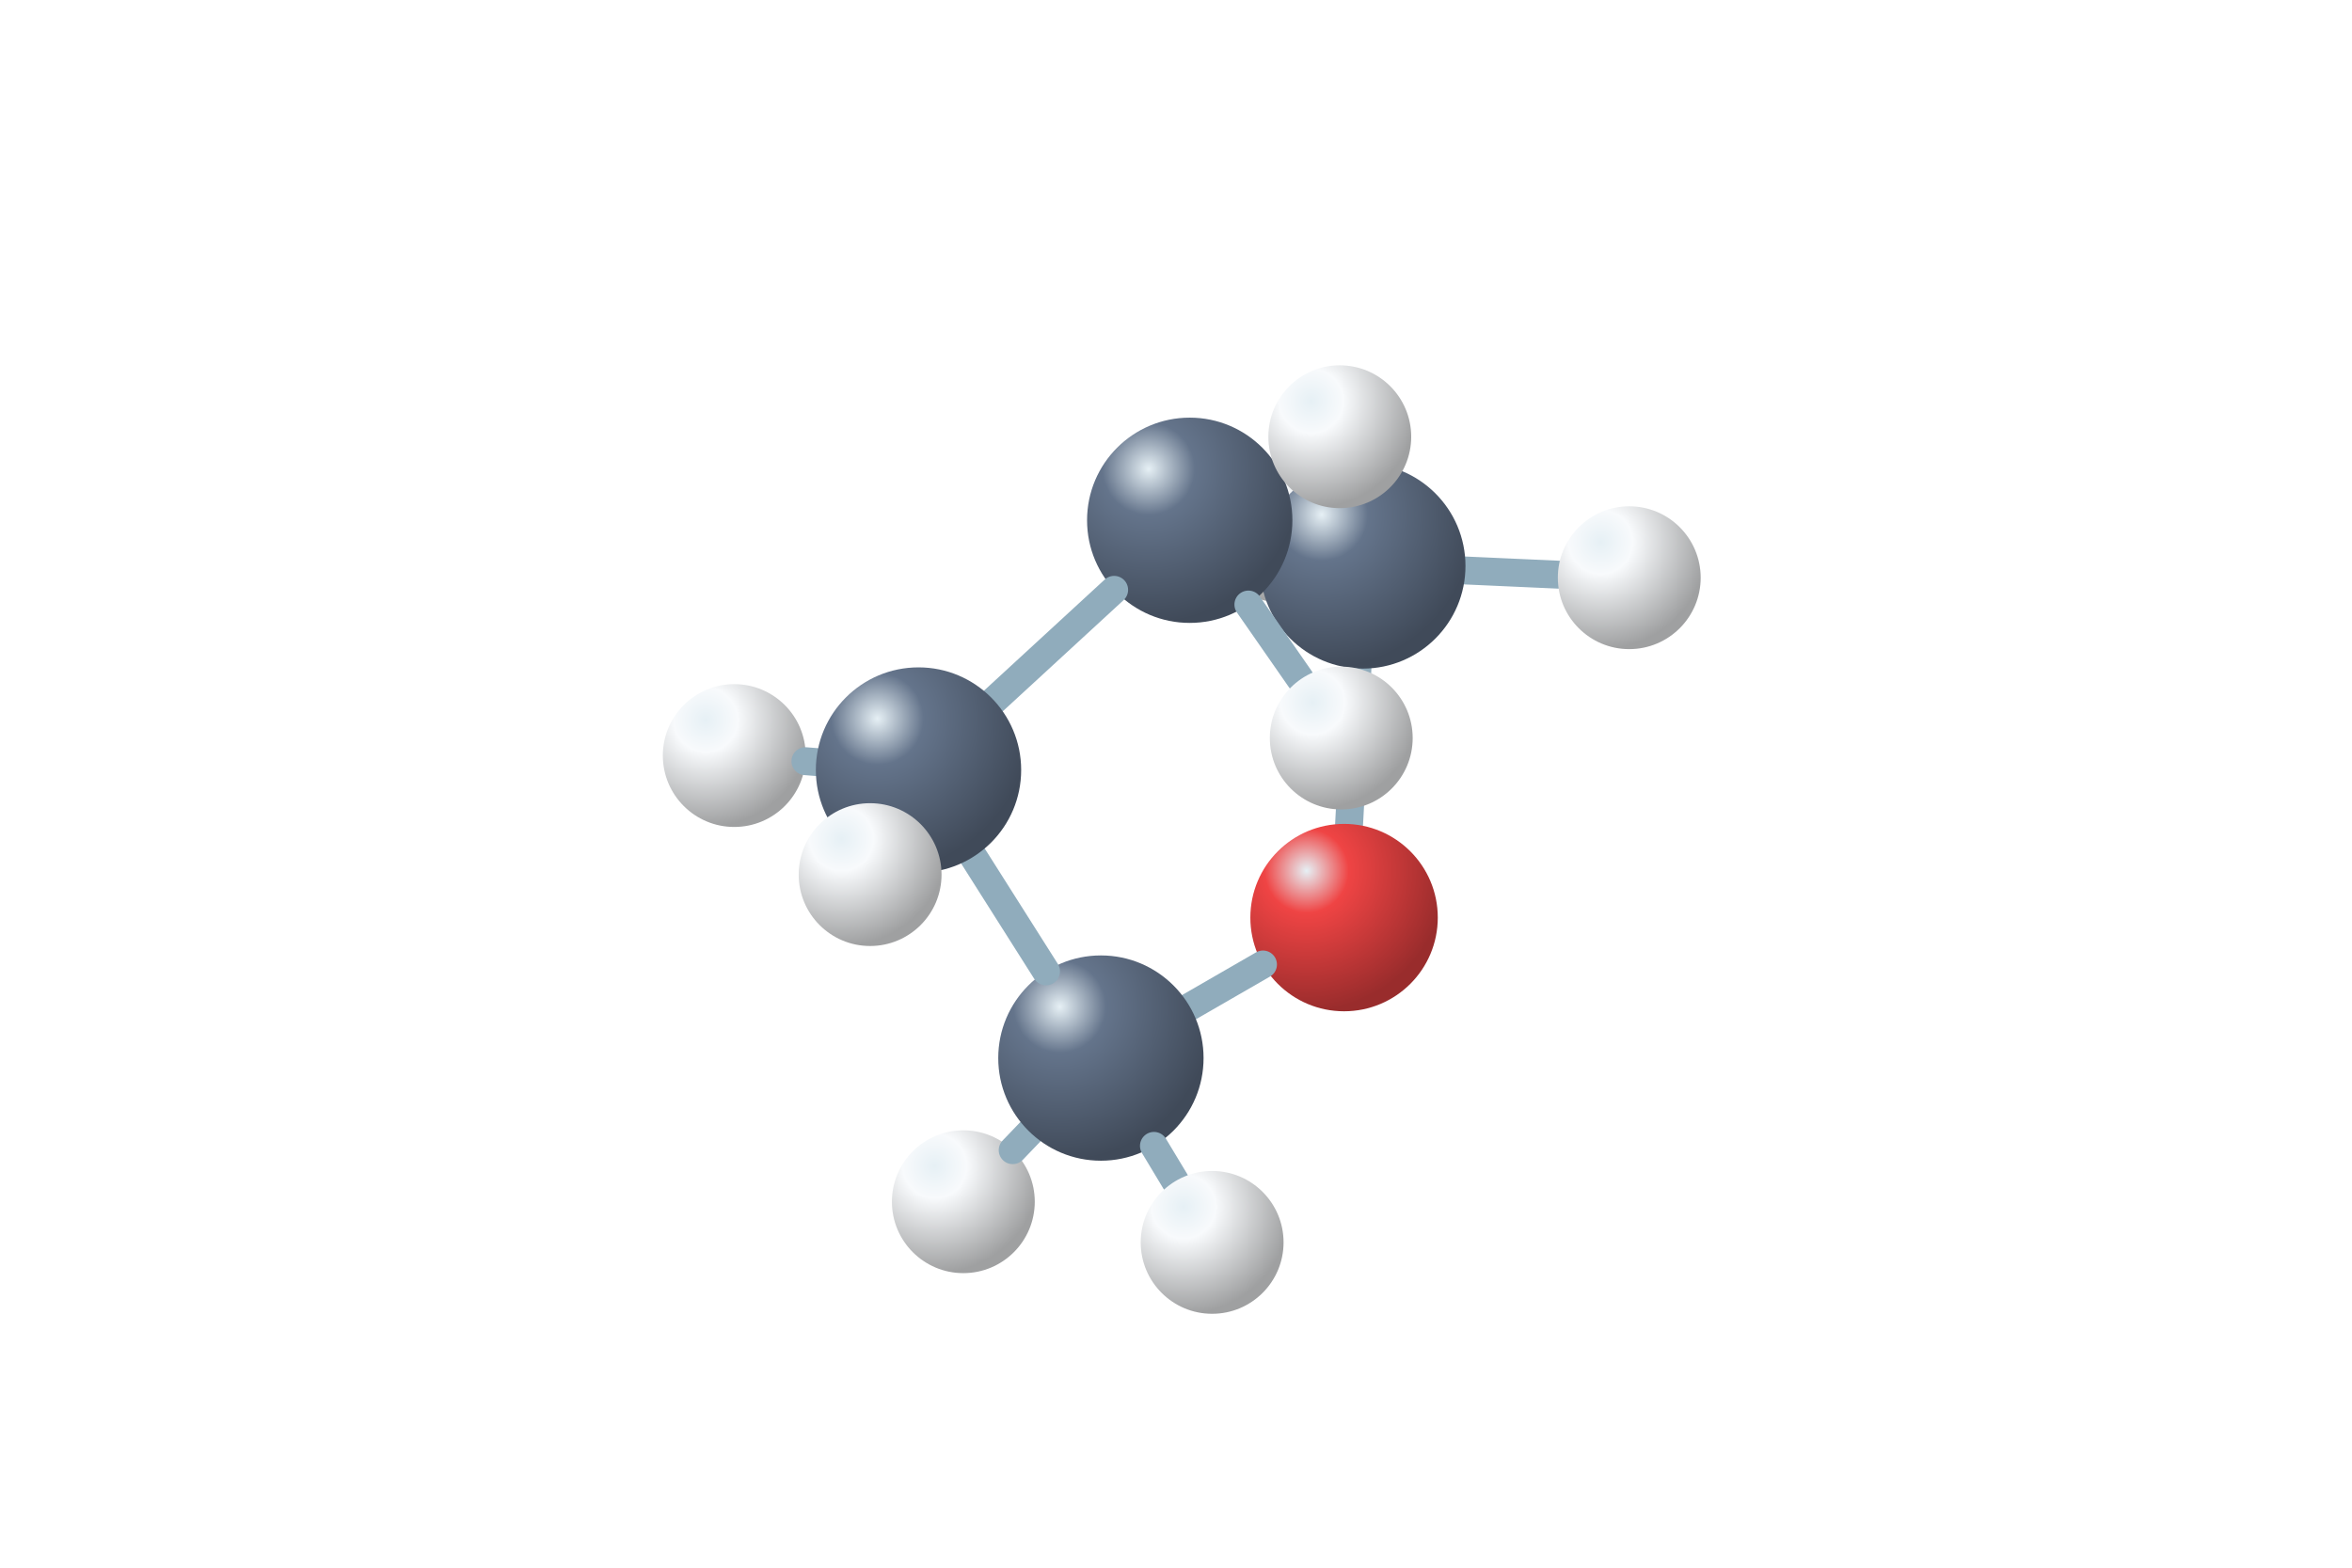
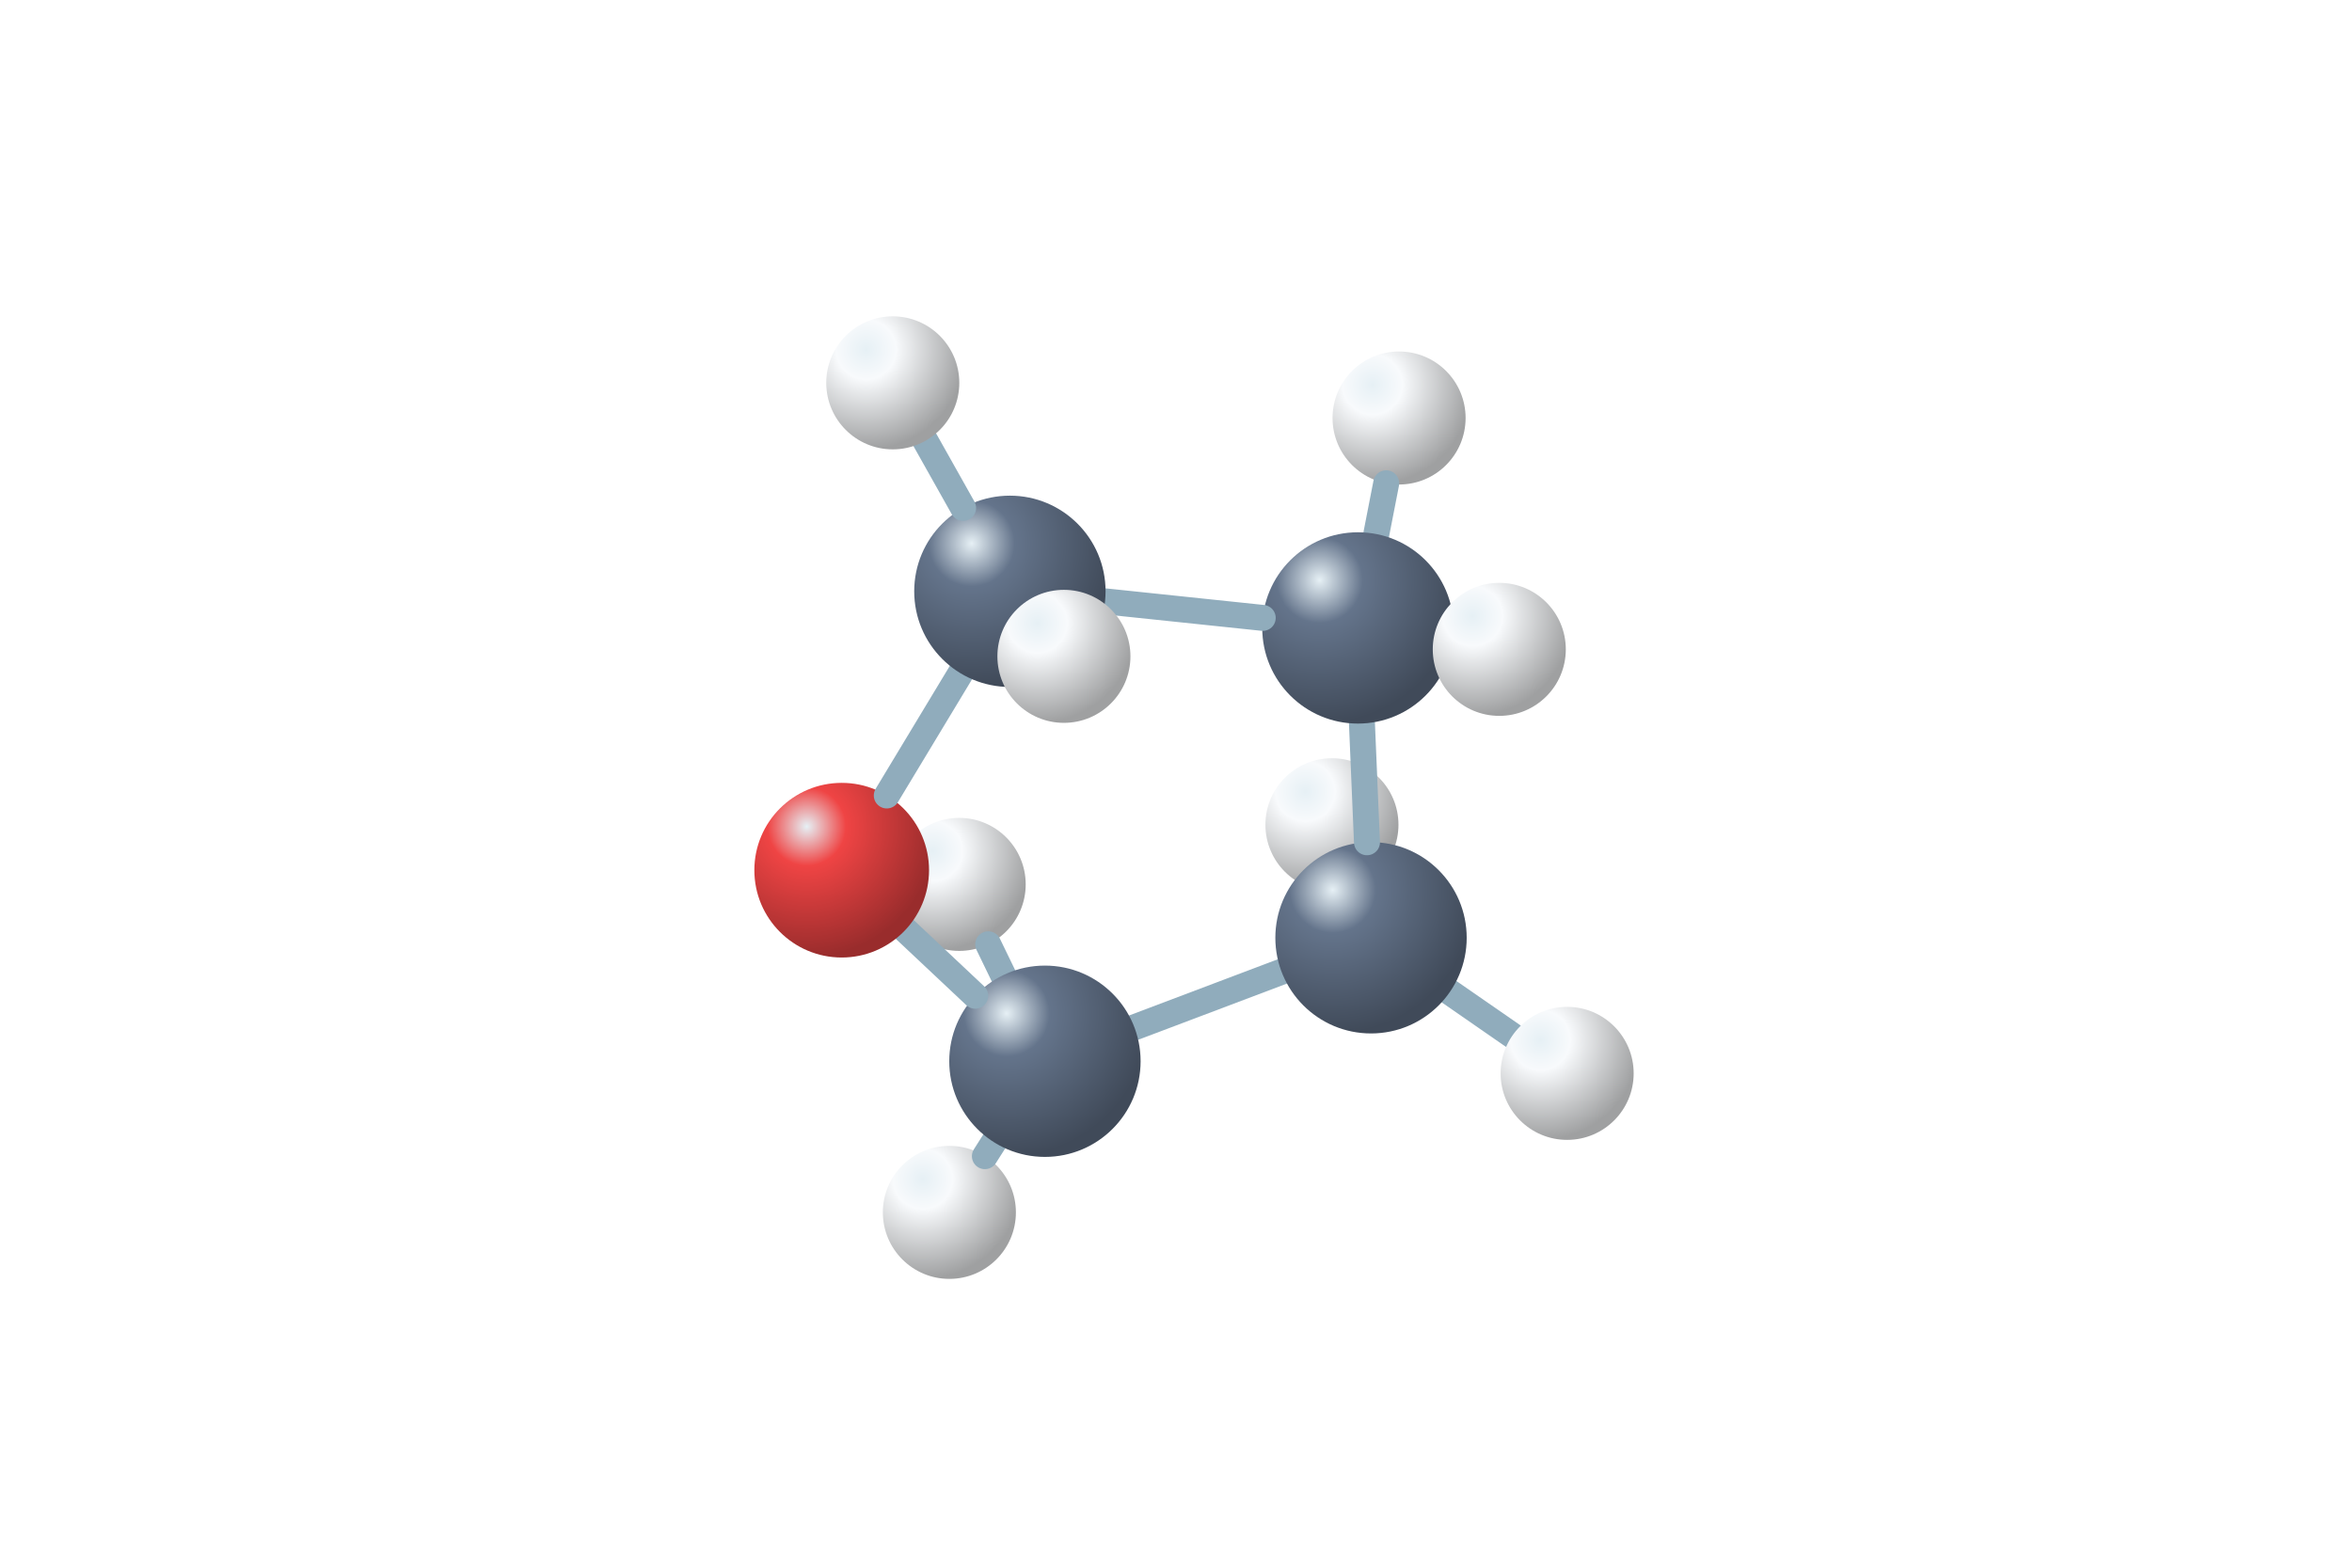
<svg xmlns="http://www.w3.org/2000/svg" viewBox="0 0 192 128">
  <defs>
    <radialGradient id="O" cx="30%" cy="25%" r="75%">
      <stop stop-color="#e6f0f5" />
      <stop offset=".3" stop-color="#ef4444" />
      <stop offset="1" stop-color="#992c2c" />
    </radialGradient>
    <radialGradient id="C" cx="30%" cy="25%" r="75%">
      <stop stop-color="#e6f0f5" />
      <stop offset=".3" stop-color="#64748b" />
      <stop offset="1" stop-color="#404a59" />
    </radialGradient>
    <radialGradient id="H" cx="30%" cy="25%" r="75%">
      <stop stop-color="#e6f0f5" />
      <stop offset=".3" stop-color="#f8fafc" />
      <stop offset="1" stop-color="#9fa0a1" />
    </radialGradient>
  </defs>
-   <circle cx="104.64" cy="43.37" r="5.83" fill="url(#H)" />
-   <path d="M119.62 46.58L127.18 46.92" stroke="#90acbc" stroke-width="2.28" stroke-linecap="round" />
-   <path d="M110.13 67.28L110.81 54.58" stroke="#90acbc" stroke-width="2.28" stroke-linecap="round" />
-   <circle cx="111.25" cy="46.21" r="8.38" fill="url(#C)" />
-   <circle cx="133" cy="47.17" r="5.83" fill="url(#H)" />
-   <circle cx="109.72" cy="74.92" r="7.65" fill="url(#O)" />
-   <circle cx="78.64" cy="98.12" r="5.83" fill="url(#H)" />
-   <path d="M97.12 82.2L103.1 78.75" stroke="#90acbc" stroke-width="2.28" stroke-linecap="round" />
-   <path d="M84.08 92.44L82.67 93.91" stroke="#90acbc" stroke-width="2.28" stroke-linecap="round" />
-   <circle cx="59.94" cy="61.69" r="5.83" fill="url(#H)" />
-   <circle cx="89.87" cy="86.39" r="8.38" fill="url(#C)" />
-   <path d="M66.63 62.22L65.75 62.15" stroke="#90acbc" stroke-width="2.28" stroke-linecap="round" />
-   <path d="M94.2 93.56L95.94 96.45" stroke="#90acbc" stroke-width="2.28" stroke-linecap="round" />
-   <path d="M79.46 69.95L85.39 79.31" stroke="#90acbc" stroke-width="2.28" stroke-linecap="round" />
-   <circle cx="97.12" cy="42.48" r="8.38" fill="url(#C)" />
-   <path d="M101.91 49.36L106.16 55.47" stroke="#90acbc" stroke-width="2.28" stroke-linecap="round" />
-   <path d="M90.95 48.16L81.14 57.19" stroke="#90acbc" stroke-width="2.28" stroke-linecap="round" />
-   <circle cx="109.49" cy="60.26" r="5.83" fill="url(#H)" />
-   <circle cx="98.95" cy="101.44" r="5.83" fill="url(#H)" />
-   <circle cx="74.98" cy="62.87" r="8.38" fill="url(#C)" />
-   <circle cx="109.37" cy="35.66" r="5.83" fill="url(#H)" />
-   <circle cx="71.03" cy="71.41" r="5.83" fill="url(#H)" />
+   <circle cx="108.73" cy="67.34" r="5.43" fill="url(#H)" />
+   <circle cx="77.5" cy="98.99" r="5.43" fill="url(#H)" />
+   <circle cx="78.3" cy="72.21" r="5.43" fill="url(#H)" />
+   <path d="M81.13 93.25L80.4 94.4" stroke="#90acbc" stroke-width="2.12" stroke-linecap="round" />
+   <path d="M81.89 79.62L80.67 77.1" stroke="#90acbc" stroke-width="2.12" stroke-linecap="round" />
+   <path d="M118.35 81.01L123.46 84.55" stroke="#90acbc" stroke-width="2.12" stroke-linecap="round" />
+   <circle cx="127.93" cy="87.64" r="5.43" fill="url(#H)" />
+   <path d="M104.62 79.34L92.61 83.88" stroke="#90acbc" stroke-width="2.12" stroke-linecap="round" />
+   <circle cx="111.92" cy="76.57" r="7.81" fill="url(#C)" />
+   <circle cx="85.3" cy="86.65" r="7.81" fill="url(#C)" />
+   <circle cx="114.21" cy="34.13" r="5.43" fill="url(#H)" />
+   <path d="M111.18 59.08L111.59 68.77" stroke="#90acbc" stroke-width="2.12" stroke-linecap="round" />
+   <path d="M79.61 81.3L73.91 75.94" stroke="#90acbc" stroke-width="2.12" stroke-linecap="round" />
+   <path d="M112.35 43.61L113.16 39.46" stroke="#90acbc" stroke-width="2.12" stroke-linecap="round" />
+   <circle cx="110.85" cy="51.27" r="7.81" fill="url(#C)" />
+   <circle cx="68.71" cy="71.05" r="7.13" fill="url(#O)" />
+   <path d="M90.21 49.1L103.08 50.45" stroke="#90acbc" stroke-width="2.12" stroke-linecap="round" />
+   <path d="M72.39 64.95L78.41 54.97" stroke="#90acbc" stroke-width="2.12" stroke-linecap="round" />
+   <circle cx="82.44" cy="48.28" r="7.81" fill="url(#C)" />
+   <path d="M78.62 41.47L75.54 35.99" stroke="#90acbc" stroke-width="2.12" stroke-linecap="round" />
+   <circle cx="72.88" cy="31.26" r="5.43" fill="url(#H)" />
+   <circle cx="122.39" cy="53.02" r="5.43" fill="url(#H)" />
+   <circle cx="86.85" cy="53.59" r="5.43" fill="url(#H)" />
</svg>
